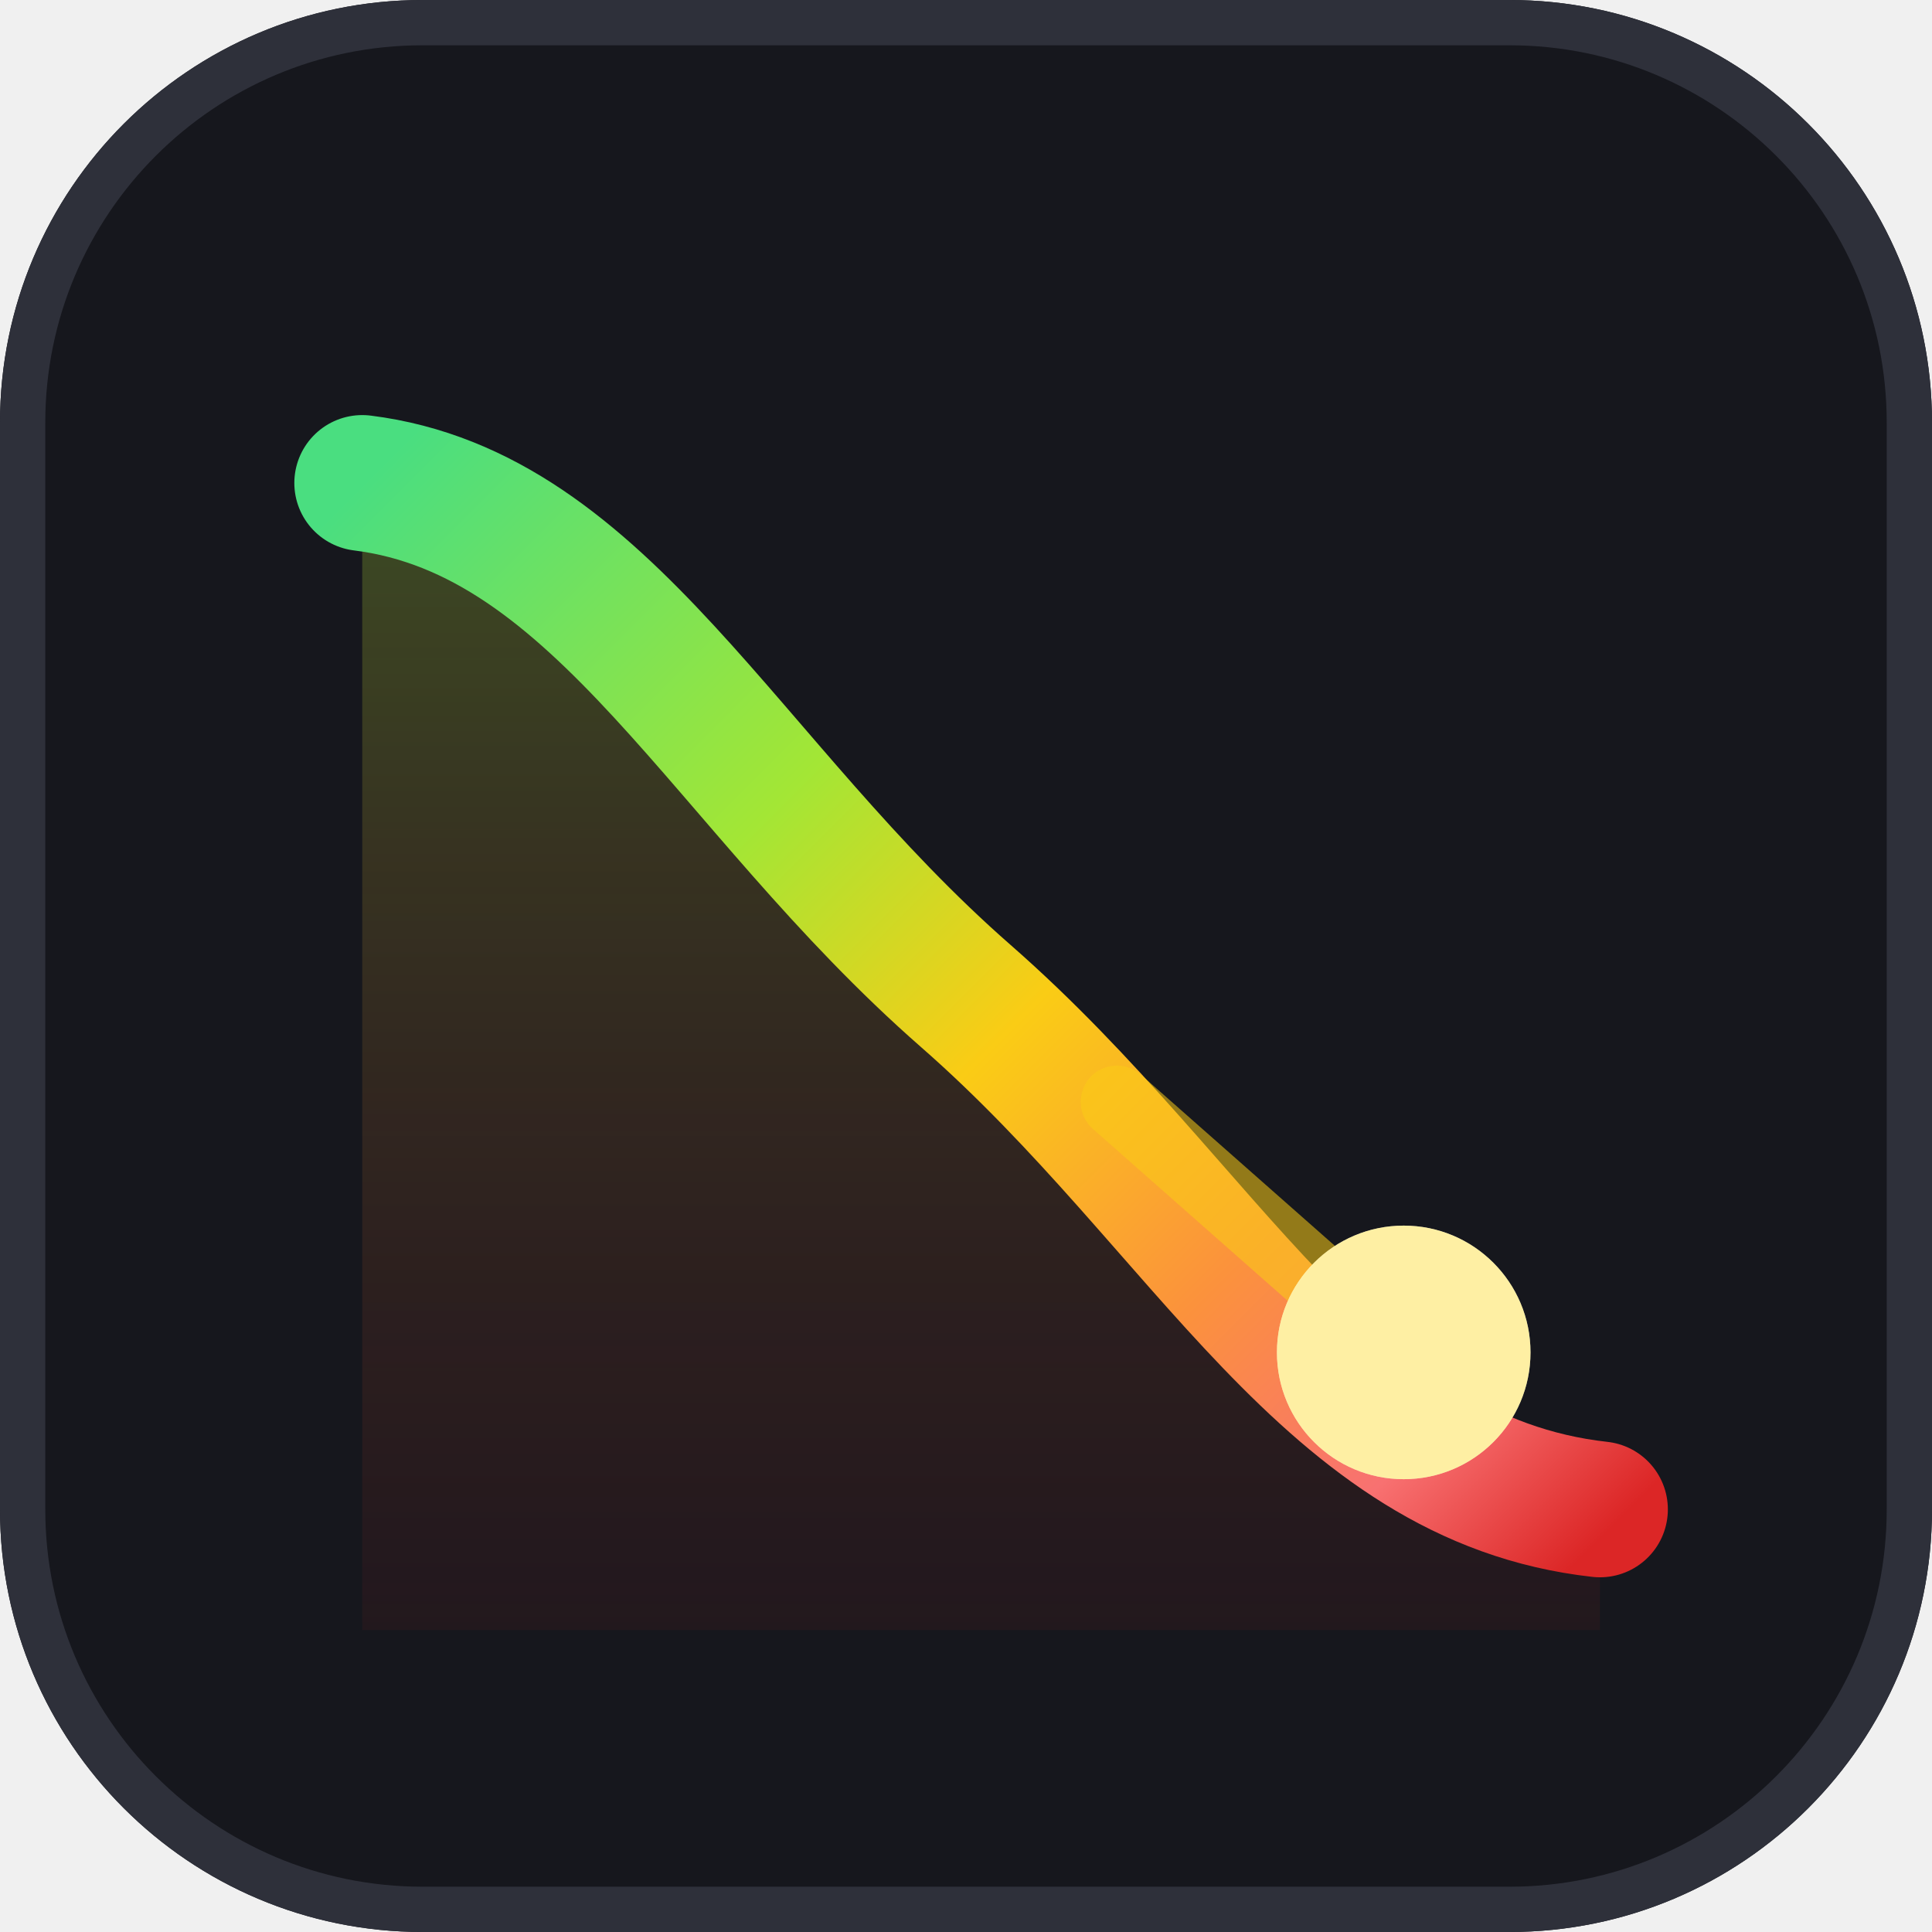
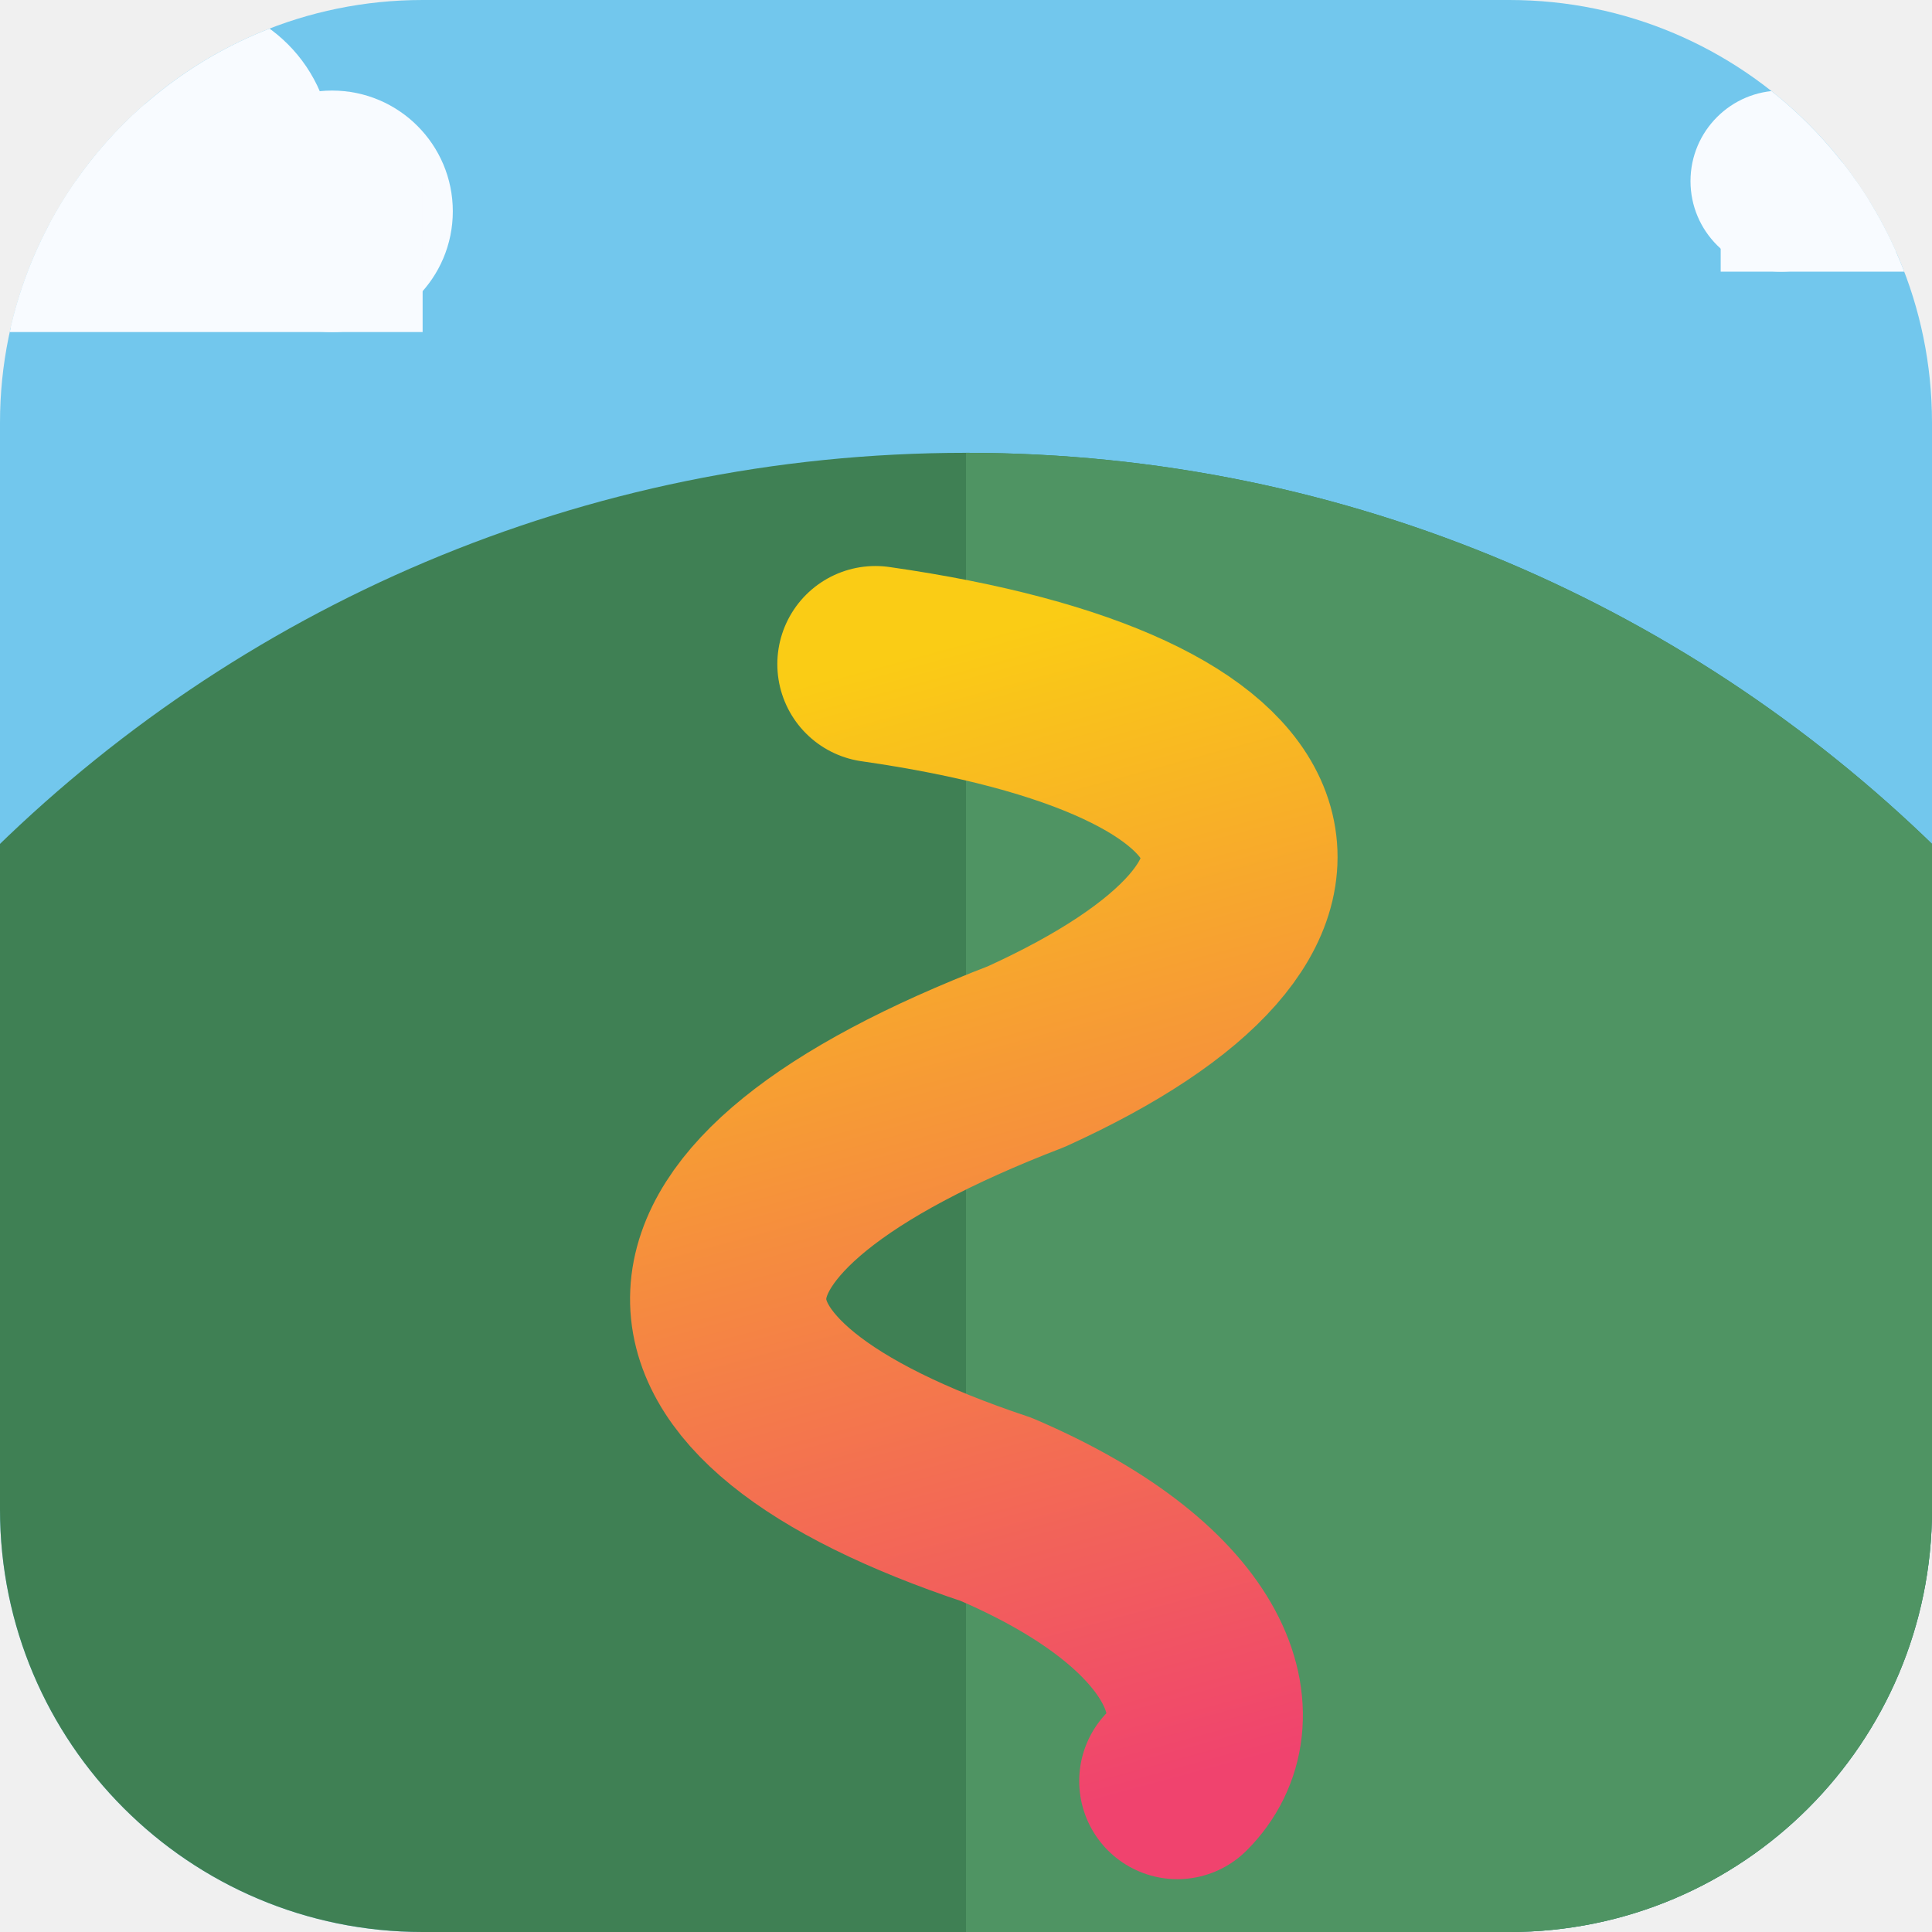
<svg xmlns="http://www.w3.org/2000/svg" width="64" height="64" viewBox="0 0 64 64" fill="none">
  <defs>
-     <linearGradient id="grade" x1="14" y1="14" x2="52" y2="52" gradientUnits="userSpaceOnUse">
-       <stop offset="0" stop-color="#4ade80" />
-       <stop offset="0.32" stop-color="#a3e635" />
-       <stop offset="0.52" stop-color="#facc15" />
-       <stop offset="0.72" stop-color="#fb923c" />
-       <stop offset="0.88" stop-color="#f87171" />
-       <stop offset="1" stop-color="#dc2626" />
-     </linearGradient>
-     <linearGradient id="fill" x1="32" y1="14" x2="32" y2="54" gradientUnits="userSpaceOnUse">
-       <stop offset="0" stop-color="#a3e635" stop-opacity="0.28" />
-       <stop offset="1" stop-color="#dc2626" stop-opacity="0.06" />
+     <clipPath id="tile">
+       <rect width="64" height="64" rx="14" />
+     </clipPath>
+     <clipPath id="hill">
+       <circle cx="32" cy="61" r="46" />
+     </clipPath>
+     <linearGradient id="route" x1="29" y1="22" x2="39" y2="59" gradientUnits="userSpaceOnUse">
+       <stop stop-color="#facc15" />
+       <stop offset="1" stop-color="#f0436e" />
    </linearGradient>
  </defs>
-   <rect width="64" height="64" rx="14" fill="#16171d" />
-   <rect x="0.75" y="0.75" width="62.5" height="62.5" rx="13.25" fill="none" stroke="#2e303a" stroke-width="1.5" />
-   <path d="M12 16 C 20 17, 24 26, 32 33 C 40 40, 44 49, 53 50 L 53 54 L 12 54 Z" fill="url(#fill)" />
-   <path d="M12 16 C 20 17, 24 26, 32 33 C 40 40, 44 49, 53 50" fill="none" stroke="url(#grade)" stroke-width="4.5" stroke-linecap="round" stroke-linejoin="round" />
-   <path d="M37 36.5 L 45.5 44" stroke="#facc15" stroke-width="2.4" stroke-linecap="round" opacity="0.55" />
-   <circle cx="46.5" cy="44.8" r="4.2" fill="#fff" />
-   <circle cx="46.5" cy="44.8" r="4.2" fill="#fde047" opacity="0.5" />
+   <g clip-path="url(#tile)">
+     <rect width="64" height="64" fill="#72c7ed" />
+     <g fill="#f8fbff">
+       <circle cx="-1" cy="5" r="6" />
+       <circle cx="6" cy="5" r="5" />
+       <circle cx="11" cy="7" r="4" />
+       <rect x="-4" y="6" width="18" height="5" />
+       <circle cx="65" cy="5" r="4" />
+       <circle cx="59" cy="6" r="3" />
+       <rect x="57" y="6" width="10" height="3" />
+     </g>
+     <circle cx="32" cy="61" r="46" fill="#3f8054" />
+     <path d="M32 15A46 46 0 0 1 78 61V70H32Z" fill="#4f9463" />
+     <path d="M29 22C43 24 45 30 34 35C21 40 21 46 33 50C40 53 41 57 39 59" clip-path="url(#hill)" stroke="url(#route)" stroke-width="6.5" stroke-linecap="round" stroke-linejoin="round" />
+   </g>
</svg>
